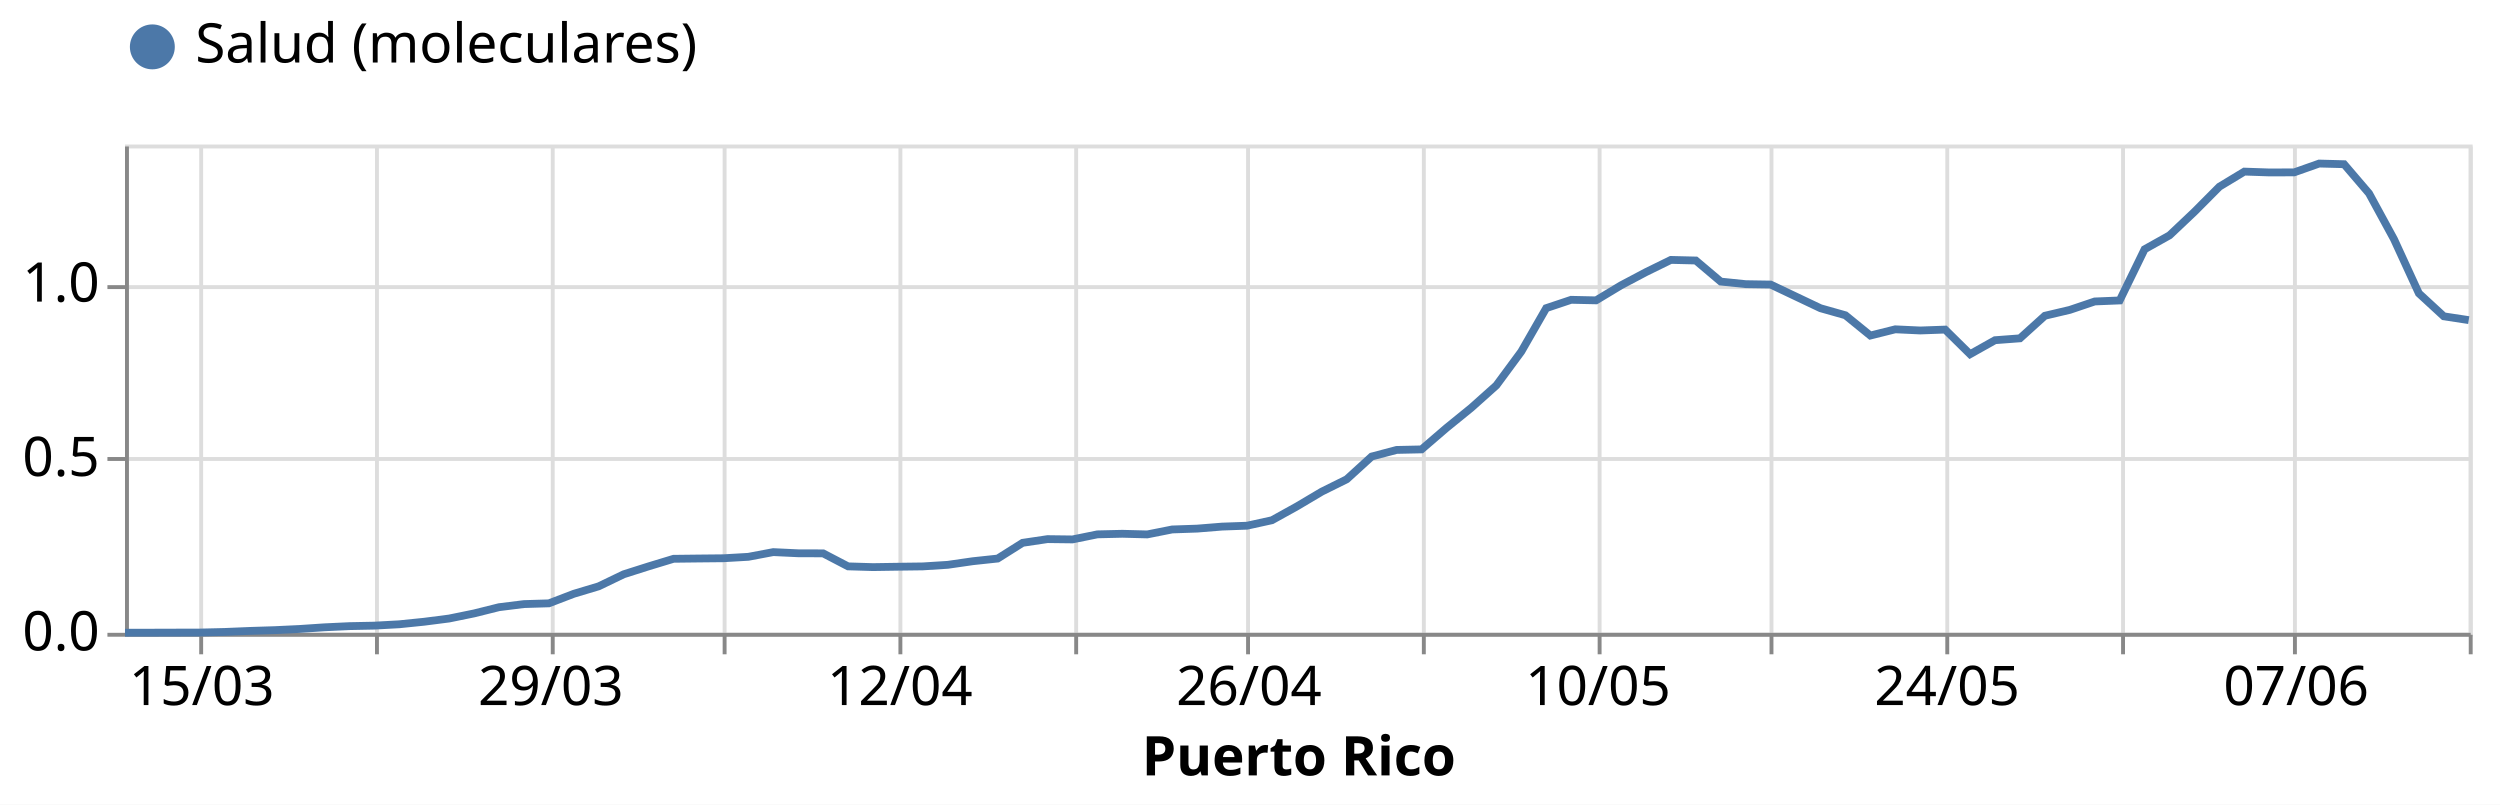
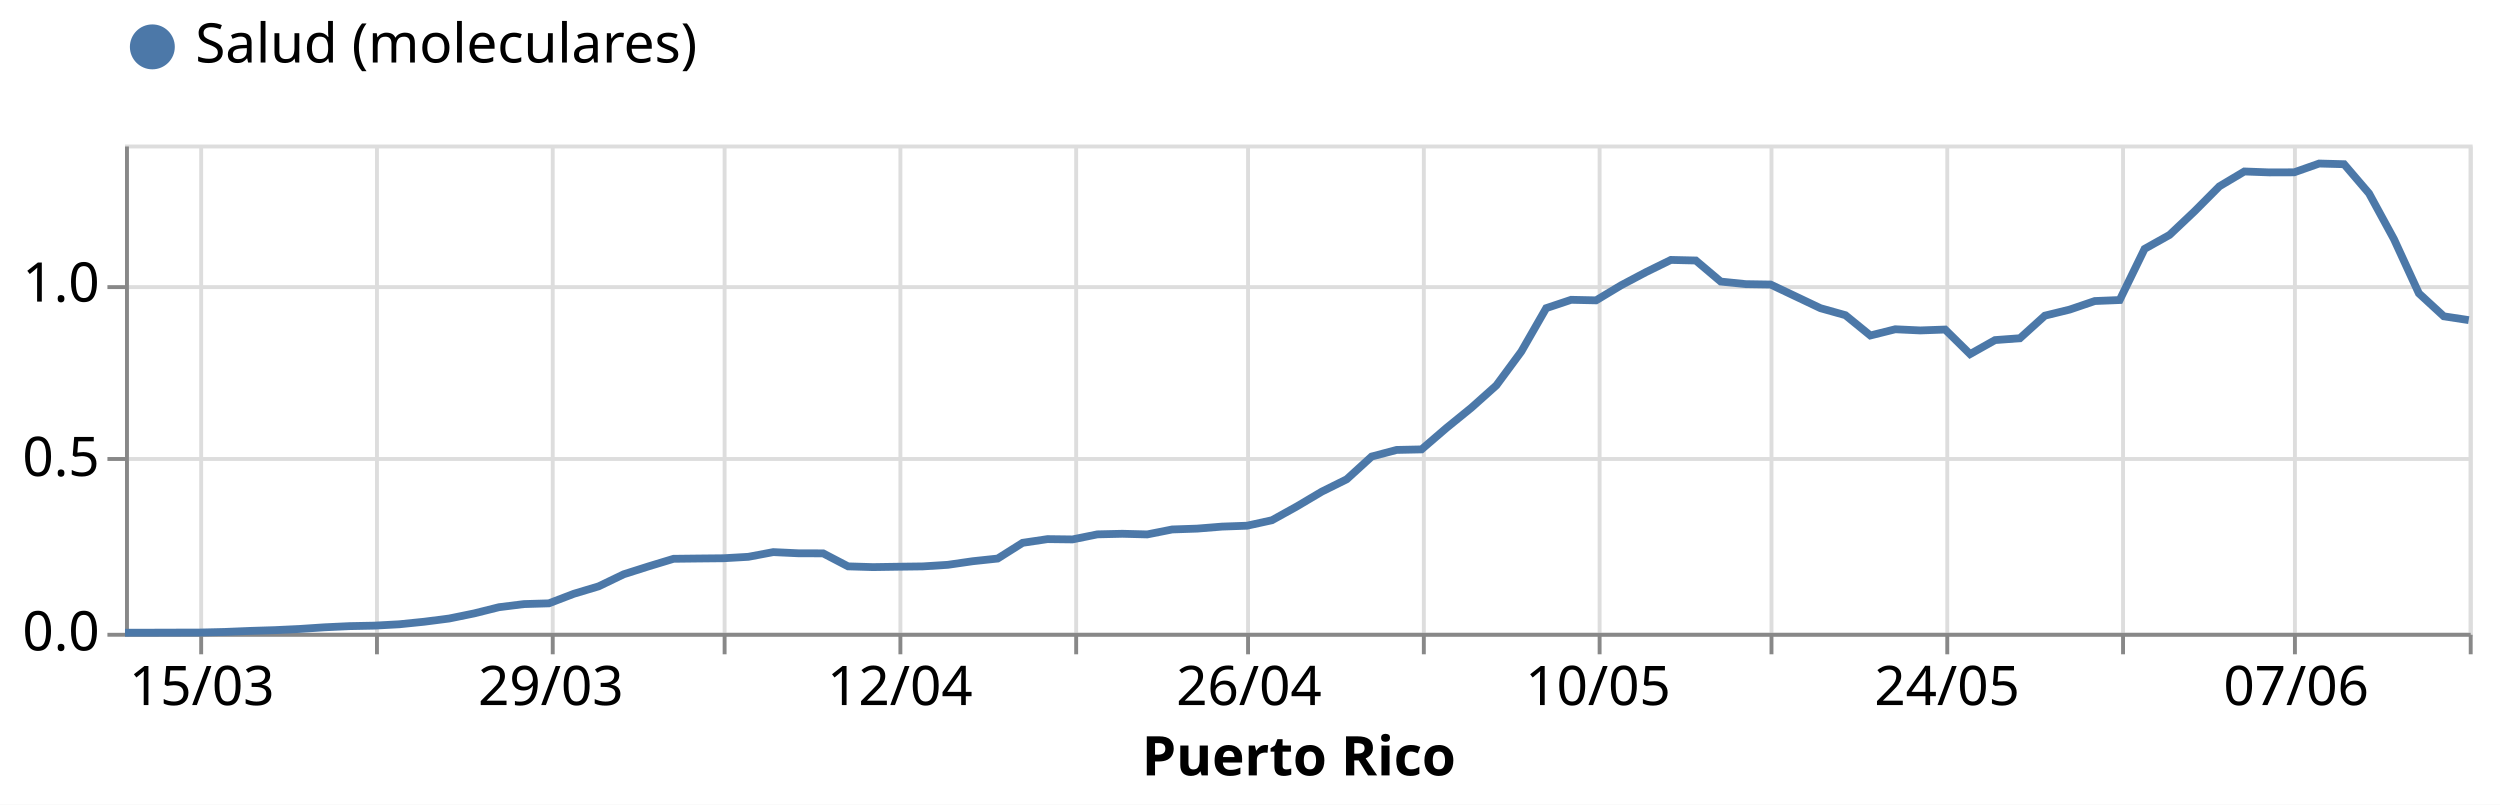
<svg xmlns="http://www.w3.org/2000/svg" class="marks" width="640" height="206" viewBox="0 0 640 206" version="1.1">
  <rect width="640" height="206" style="fill: white;" />
  <g transform="translate(32,37)">
    <g class="mark-group role-frame root">
      <g transform="translate(0,0)">
        <path class="background" d="M0.5,0.5h600v125h-600Z" style="fill: none; stroke: #ddd;" />
        <g>
          <g class="mark-group role-axis">
            <g transform="translate(0.5,125.5)">
              <path class="background" d="M0,0h0v0h0Z" style="pointer-events: none; fill: none;" />
              <g>
                <g class="mark-rule role-axis-grid" style="pointer-events: none;">
                  <line transform="translate(19,-125)" x2="0" y2="125" style="fill: none; stroke: #ddd; stroke-width: 1; opacity: 1;" />
                  <line transform="translate(64,-125)" x2="0" y2="125" style="fill: none; stroke: #ddd; stroke-width: 1; opacity: 1;" />
                  <line transform="translate(109,-125)" x2="0" y2="125" style="fill: none; stroke: #ddd; stroke-width: 1; opacity: 1;" />
                  <line transform="translate(153,-125)" x2="0" y2="125" style="fill: none; stroke: #ddd; stroke-width: 1; opacity: 1;" />
                  <line transform="translate(198,-125)" x2="0" y2="125" style="fill: none; stroke: #ddd; stroke-width: 1; opacity: 1;" />
                  <line transform="translate(243,-125)" x2="0" y2="125" style="fill: none; stroke: #ddd; stroke-width: 1; opacity: 1;" />
                  <line transform="translate(287,-125)" x2="0" y2="125" style="fill: none; stroke: #ddd; stroke-width: 1; opacity: 1;" />
                  <line transform="translate(332,-125)" x2="0" y2="125" style="fill: none; stroke: #ddd; stroke-width: 1; opacity: 1;" />
                  <line transform="translate(377,-125)" x2="0" y2="125" style="fill: none; stroke: #ddd; stroke-width: 1; opacity: 1;" />
                  <line transform="translate(421,-125)" x2="0" y2="125" style="fill: none; stroke: #ddd; stroke-width: 1; opacity: 1;" />
                  <line transform="translate(466,-125)" x2="0" y2="125" style="fill: none; stroke: #ddd; stroke-width: 1; opacity: 1;" />
                  <line transform="translate(511,-125)" x2="0" y2="125" style="fill: none; stroke: #ddd; stroke-width: 1; opacity: 1;" />
                  <line transform="translate(555,-125)" x2="0" y2="125" style="fill: none; stroke: #ddd; stroke-width: 1; opacity: 1;" />
                  <line transform="translate(600,-125)" x2="0" y2="125" style="fill: none; stroke: #ddd; stroke-width: 1; opacity: 1;" />
                </g>
              </g>
              <path class="foreground" d="" style="pointer-events: none; display: none; fill: none;" />
            </g>
          </g>
          <g class="mark-group role-axis">
            <g transform="translate(0.5,0.5)">
              <path class="background" d="M0,0h0v0h0Z" style="pointer-events: none; fill: none;" />
              <g>
                <g class="mark-rule role-axis-grid" style="pointer-events: none;">
                  <line transform="translate(0,125)" x2="600" y2="0" style="fill: none; stroke: #ddd; stroke-width: 1; opacity: 1;" />
                  <line transform="translate(0,80)" x2="600" y2="0" style="fill: none; stroke: #ddd; stroke-width: 1; opacity: 1;" />
                  <line transform="translate(0,36)" x2="600" y2="0" style="fill: none; stroke: #ddd; stroke-width: 1; opacity: 1;" />
                </g>
              </g>
              <path class="foreground" d="" style="pointer-events: none; display: none; fill: none;" />
            </g>
          </g>
          <g class="mark-group role-axis">
            <g transform="translate(0.5,125.5)">
              <path class="background" d="M0,0h0v0h0Z" style="pointer-events: none; fill: none;" />
              <g>
                <g class="mark-rule role-axis-tick" style="pointer-events: none;">
                  <line transform="translate(19,0)" x2="0" y2="5" style="fill: none; stroke: #888; stroke-width: 1; opacity: 1;" />
                  <line transform="translate(64,0)" x2="0" y2="5" style="fill: none; stroke: #888; stroke-width: 1; opacity: 1;" />
                  <line transform="translate(109,0)" x2="0" y2="5" style="fill: none; stroke: #888; stroke-width: 1; opacity: 1;" />
                  <line transform="translate(153,0)" x2="0" y2="5" style="fill: none; stroke: #888; stroke-width: 1; opacity: 1;" />
                  <line transform="translate(198,0)" x2="0" y2="5" style="fill: none; stroke: #888; stroke-width: 1; opacity: 1;" />
                  <line transform="translate(243,0)" x2="0" y2="5" style="fill: none; stroke: #888; stroke-width: 1; opacity: 1;" />
                  <line transform="translate(287,0)" x2="0" y2="5" style="fill: none; stroke: #888; stroke-width: 1; opacity: 1;" />
                  <line transform="translate(332,0)" x2="0" y2="5" style="fill: none; stroke: #888; stroke-width: 1; opacity: 1;" />
                  <line transform="translate(377,0)" x2="0" y2="5" style="fill: none; stroke: #888; stroke-width: 1; opacity: 1;" />
                  <line transform="translate(421,0)" x2="0" y2="5" style="fill: none; stroke: #888; stroke-width: 1; opacity: 1;" />
                  <line transform="translate(466,0)" x2="0" y2="5" style="fill: none; stroke: #888; stroke-width: 1; opacity: 1;" />
                  <line transform="translate(511,0)" x2="0" y2="5" style="fill: none; stroke: #888; stroke-width: 1; opacity: 1;" />
                  <line transform="translate(555,0)" x2="0" y2="5" style="fill: none; stroke: #888; stroke-width: 1; opacity: 1;" />
                  <line transform="translate(600,0)" x2="0" y2="5" style="fill: none; stroke: #888; stroke-width: 1; opacity: 1;" />
                </g>
                <g class="mark-text role-axis-label" style="pointer-events: none;">
                  <text text-anchor="middle" transform="translate(19.14894,18)" style="font-family: sans-serif; font-size: 14px; fill: #000; opacity: 1;">15/03</text>
                  <text text-anchor="middle" transform="translate(63.82979,18)" style="font-family: sans-serif; font-size: 14px; fill: #000; opacity: 0;">22/03</text>
                  <text text-anchor="middle" transform="translate(108.5106,18)" style="font-family: sans-serif; font-size: 14px; fill: #000; opacity: 1;">29/03</text>
                  <text text-anchor="middle" transform="translate(153.1915,18)" style="font-family: sans-serif; font-size: 14px; fill: #000; opacity: 0;">05/04</text>
                  <text text-anchor="middle" transform="translate(197.8723,18)" style="font-family: sans-serif; font-size: 14px; fill: #000; opacity: 1;">12/04</text>
                  <text text-anchor="middle" transform="translate(242.5532,18)" style="font-family: sans-serif; font-size: 14px; fill: #000; opacity: 0;">19/04</text>
                  <text text-anchor="middle" transform="translate(287.234,18)" style="font-family: sans-serif; font-size: 14px; fill: #000; opacity: 1;">26/04</text>
                  <text text-anchor="middle" transform="translate(331.9149,18)" style="font-family: sans-serif; font-size: 14px; fill: #000; opacity: 0;">03/05</text>
                  <text text-anchor="middle" transform="translate(376.5957,18)" style="font-family: sans-serif; font-size: 14px; fill: #000; opacity: 1;">10/05</text>
                  <text text-anchor="middle" transform="translate(421.2766,18)" style="font-family: sans-serif; font-size: 14px; fill: #000; opacity: 0;">17/05</text>
                  <text text-anchor="middle" transform="translate(465.9574,18)" style="font-family: sans-serif; font-size: 14px; fill: #000; opacity: 1;">24/05</text>
                  <text text-anchor="middle" transform="translate(510.6383,18)" style="font-family: sans-serif; font-size: 14px; fill: #000; opacity: 0;">31/05</text>
                  <text text-anchor="middle" transform="translate(555.3191,18)" style="font-family: sans-serif; font-size: 14px; fill: #000; opacity: 1;">07/06</text>
                  <text text-anchor="end" transform="translate(600,18)" style="font-family: sans-serif; font-size: 14px; fill: #000; opacity: 0;">14/06</text>
                </g>
                <g class="mark-rule role-axis-domain" style="pointer-events: none;">
                  <line transform="translate(0,0)" x2="600" y2="0" style="fill: none; stroke: #888; stroke-width: 1; opacity: 1;" />
                </g>
                <g class="mark-text role-axis-title" style="pointer-events: none;">
                  <text text-anchor="middle" transform="translate(300,36)" style="font-family: sans-serif; font-size: 14px; font-weight: bold; fill: #000; opacity: 1;">Puerto Rico</text>
                </g>
              </g>
              <path class="foreground" d="" style="pointer-events: none; display: none; fill: none;" />
            </g>
          </g>
          <g class="mark-group role-axis">
            <g transform="translate(0.5,0.5)">
              <path class="background" d="M0,0h0v0h0Z" style="pointer-events: none; fill: none;" />
              <g>
                <g class="mark-rule role-axis-tick" style="pointer-events: none;">
                  <line transform="translate(0,125)" x2="-5" y2="0" style="fill: none; stroke: #888; stroke-width: 1; opacity: 1;" />
                  <line transform="translate(0,80)" x2="-5" y2="0" style="fill: none; stroke: #888; stroke-width: 1; opacity: 1;" />
                  <line transform="translate(0,36)" x2="-5" y2="0" style="fill: none; stroke: #888; stroke-width: 1; opacity: 1;" />
                </g>
                <g class="mark-text role-axis-label" style="pointer-events: none;">
                  <text text-anchor="end" transform="translate(-7,129)" style="font-family: sans-serif; font-size: 14px; fill: #000; opacity: 1;">0.0</text>
                  <text text-anchor="end" transform="translate(-7,84.35714)" style="font-family: sans-serif; font-size: 14px; fill: #000; opacity: 1;">0.5</text>
                  <text text-anchor="end" transform="translate(-7,39.71429)" style="font-family: sans-serif; font-size: 14px; fill: #000; opacity: 1;">1.0</text>
                </g>
                <g class="mark-rule role-axis-domain" style="pointer-events: none;">
                  <line transform="translate(0,125)" x2="0" y2="-125" style="fill: none; stroke: #888; stroke-width: 1; opacity: 1;" />
                </g>
              </g>
              <path class="foreground" d="" style="pointer-events: none; display: none; fill: none;" />
            </g>
          </g>
          <g class="mark-group role-scope layer_0_pathgroup">
            <g transform="translate(0,0)">
              <path class="background" d="M0,0h600v125h-600Z" style="fill: none;" />
              <g>
                <g class="mark-line role-mark layer_0_marks">
-                   <path d="M0,124.98L6.383,124.968L12.766,124.948L19.149,124.932L25.532,124.78L31.915,124.517L38.298,124.317L44.681,124.018L51.064,123.59L57.447,123.291L63.83,123.163L70.213,122.815L76.596,122.164L82.979,121.342L89.362,120.036L95.745,118.442L102.128,117.647L108.511,117.456L114.894,115.011L121.277,113.094L127.66,110.019L134.043,107.99L140.426,106.053L146.809,105.977L153.191,105.913L159.574,105.546L165.957,104.34L172.34,104.639L178.723,104.659L185.106,107.99L191.489,108.182L197.872,108.082L204.255,107.998L210.638,107.595L217.021,106.672L223.404,105.989L229.787,101.964L236.17,101.013L242.553,101.093L248.936,99.795L255.319,99.647L261.702,99.811L268.085,98.541L274.468,98.325L280.851,97.81L287.234,97.582L293.617,96.18L300,92.642L306.383,88.856L312.766,85.689L319.149,79.87L325.532,78.184L331.915,78.044L338.298,72.557L344.681,67.369L351.064,61.662L357.447,53.011L363.83,41.888L370.213,39.751L376.596,39.891L382.979,36.045L389.362,32.666L395.745,29.535L402.128,29.691L408.511,35.087L414.894,35.742L421.277,35.846L427.66,38.873L434.043,41.904L440.426,43.709L446.809,48.901L453.191,47.304L459.574,47.603L465.957,47.376L472.34,53.674L478.723,50.092L485.106,49.612L491.489,43.837L497.872,42.332L504.255,40.175L510.638,39.915L517.021,26.811L523.404,23.245L529.787,17.206L536.17,10.788L542.553,6.93L548.936,7.146L555.319,7.126L561.702,4.869L568.085,5.037L574.468,12.498L580.851,24.215L587.234,38.098L593.617,43.977L600,44.951" style="fill: none; stroke: #4c78a8; stroke-width: 2;" />
+                   <path d="M0,124.98L6.383,124.968L12.766,124.948L19.149,124.932L25.532,124.78L31.915,124.517L38.298,124.317L44.681,124.018L51.064,123.59L57.447,123.291L63.83,123.163L70.213,122.815L76.596,122.164L82.979,121.342L89.362,120.036L95.745,118.442L102.128,117.647L108.511,117.456L114.894,115.011L121.277,113.094L127.66,110.019L134.043,107.99L140.426,106.053L146.809,105.977L153.191,105.913L159.574,105.546L165.957,104.34L172.34,104.639L178.723,104.659L185.106,107.99L191.489,108.182L197.872,108.082L204.255,107.998L210.638,107.595L217.021,106.672L223.404,105.989L229.787,101.964L236.17,101.013L242.553,101.093L248.936,99.795L255.319,99.647L261.702,99.811L268.085,98.541L274.468,98.325L280.851,97.81L287.234,97.582L293.617,96.18L300,92.642L306.383,88.856L312.766,85.689L319.149,79.87L325.532,78.184L331.915,78.044L338.298,72.557L344.681,67.369L351.064,61.662L357.447,53.011L363.83,41.888L370.213,39.751L376.596,39.891L382.979,36.049L389.362,32.67L395.745,29.539L402.128,29.691L408.511,35.083L414.894,35.738L421.277,35.842L427.66,38.865L434.043,41.896L440.426,43.689L446.809,48.885L453.191,47.292L459.574,47.591L465.957,47.364L472.34,53.65L478.723,50.064L485.106,49.588L491.489,43.809L497.872,42.244L504.255,40.067L510.638,39.807L517.021,26.708L523.404,23.141L529.787,17.11L536.17,10.696L542.553,6.898L548.936,7.134L555.319,7.114L561.702,4.865L568.085,5.037L574.468,12.498L580.851,24.215L587.234,38.098L593.617,43.977L600,44.951" style="fill: none; stroke: #4c78a8; stroke-width: 2;" />
                </g>
              </g>
              <path class="foreground" d="" style="display: none; fill: none;" />
            </g>
          </g>
          <g class="mark-symbol role-mark layer_1_marks">
            <path transform="translate(0,124.98)" d="M2.739,0A2.739,2.739,0,1,1,-2.739,0A2.739,2.739,0,1,1,2.739,0" style="fill: #4c78a8; stroke-width: 2; opacity: 0;" />
            <path transform="translate(6.382979,124.968)" d="M2.739,0A2.739,2.739,0,1,1,-2.739,0A2.739,2.739,0,1,1,2.739,0" style="fill: #4c78a8; stroke-width: 2; opacity: 0;" />
            <path transform="translate(12.76596,124.9481)" d="M2.739,0A2.739,2.739,0,1,1,-2.739,0A2.739,2.739,0,1,1,2.739,0" style="fill: #4c78a8; stroke-width: 2; opacity: 0;" />
            <path transform="translate(19.14894,124.9321)" d="M2.739,0A2.739,2.739,0,1,1,-2.739,0A2.739,2.739,0,1,1,2.739,0" style="fill: #4c78a8; stroke-width: 2; opacity: 0;" />
            <path transform="translate(25.53191,124.7803)" d="M2.739,0A2.739,2.739,0,1,1,-2.739,0A2.739,2.739,0,1,1,2.739,0" style="fill: #4c78a8; stroke-width: 2; opacity: 0;" />
            <path transform="translate(31.91489,124.5167)" d="M2.739,0A2.739,2.739,0,1,1,-2.739,0A2.739,2.739,0,1,1,2.739,0" style="fill: #4c78a8; stroke-width: 2; opacity: 0;" />
            <path transform="translate(38.29787,124.3171)" d="M2.739,0A2.739,2.739,0,1,1,-2.739,0A2.739,2.739,0,1,1,2.739,0" style="fill: #4c78a8; stroke-width: 2; opacity: 0;" />
            <path transform="translate(44.68085,124.0175)" d="M2.739,0A2.739,2.739,0,1,1,-2.739,0A2.739,2.739,0,1,1,2.739,0" style="fill: #4c78a8; stroke-width: 2; opacity: 0;" />
            <path transform="translate(51.06383,123.5902)" d="M2.739,0A2.739,2.739,0,1,1,-2.739,0A2.739,2.739,0,1,1,2.739,0" style="fill: #4c78a8; stroke-width: 2; opacity: 0;" />
            <path transform="translate(57.44681,123.2906)" d="M2.739,0A2.739,2.739,0,1,1,-2.739,0A2.739,2.739,0,1,1,2.739,0" style="fill: #4c78a8; stroke-width: 2; opacity: 0;" />
            <path transform="translate(63.82979,123.1628)" d="M2.739,0A2.739,2.739,0,1,1,-2.739,0A2.739,2.739,0,1,1,2.739,0" style="fill: #4c78a8; stroke-width: 2; opacity: 0;" />
            <path transform="translate(70.21277,122.8154)" d="M2.739,0A2.739,2.739,0,1,1,-2.739,0A2.739,2.739,0,1,1,2.739,0" style="fill: #4c78a8; stroke-width: 2; opacity: 0;" />
            <path transform="translate(76.59574,122.1644)" d="M2.739,0A2.739,2.739,0,1,1,-2.739,0A2.739,2.739,0,1,1,2.739,0" style="fill: #4c78a8; stroke-width: 2; opacity: 0;" />
            <path transform="translate(82.97872,121.3416)" d="M2.739,0A2.739,2.739,0,1,1,-2.739,0A2.739,2.739,0,1,1,2.739,0" style="fill: #4c78a8; stroke-width: 2; opacity: 0;" />
            <path transform="translate(89.3617,120.0357)" d="M2.739,0A2.739,2.739,0,1,1,-2.739,0A2.739,2.739,0,1,1,2.739,0" style="fill: #4c78a8; stroke-width: 2; opacity: 0;" />
            <path transform="translate(95.74468,118.4421)" d="M2.739,0A2.739,2.739,0,1,1,-2.739,0A2.739,2.739,0,1,1,2.739,0" style="fill: #4c78a8; stroke-width: 2; opacity: 0;" />
            <path transform="translate(102.1277,117.6473)" d="M2.739,0A2.739,2.739,0,1,1,-2.739,0A2.739,2.739,0,1,1,2.739,0" style="fill: #4c78a8; stroke-width: 2; opacity: 0;" />
            <path transform="translate(108.5106,117.4556)" d="M2.739,0A2.739,2.739,0,1,1,-2.739,0A2.739,2.739,0,1,1,2.739,0" style="fill: #4c78a8; stroke-width: 2; opacity: 0;" />
            <path transform="translate(114.8936,115.0114)" d="M2.739,0A2.739,2.739,0,1,1,-2.739,0A2.739,2.739,0,1,1,2.739,0" style="fill: #4c78a8; stroke-width: 2; opacity: 0;" />
            <path transform="translate(121.2766,113.0944)" d="M2.739,0A2.739,2.739,0,1,1,-2.739,0A2.739,2.739,0,1,1,2.739,0" style="fill: #4c78a8; stroke-width: 2; opacity: 0;" />
            <path transform="translate(127.6596,110.0191)" d="M2.739,0A2.739,2.739,0,1,1,-2.739,0A2.739,2.739,0,1,1,2.739,0" style="fill: #4c78a8; stroke-width: 2; opacity: 0;" />
            <path transform="translate(134.0426,107.9902)" d="M2.739,0A2.739,2.739,0,1,1,-2.739,0A2.739,2.739,0,1,1,2.739,0" style="fill: #4c78a8; stroke-width: 2; opacity: 0;" />
            <path transform="translate(140.4255,106.0532)" d="M2.739,0A2.739,2.739,0,1,1,-2.739,0A2.739,2.739,0,1,1,2.739,0" style="fill: #4c78a8; stroke-width: 2; opacity: 0;" />
            <path transform="translate(146.8085,105.9773)" d="M2.739,0A2.739,2.739,0,1,1,-2.739,0A2.739,2.739,0,1,1,2.739,0" style="fill: #4c78a8; stroke-width: 2; opacity: 0;" />
            <path transform="translate(153.1915,105.9134)" d="M2.739,0A2.739,2.739,0,1,1,-2.739,0A2.739,2.739,0,1,1,2.739,0" style="fill: #4c78a8; stroke-width: 2; opacity: 0;" />
            <path transform="translate(159.5745,105.546)" d="M2.739,0A2.739,2.739,0,1,1,-2.739,0A2.739,2.739,0,1,1,2.739,0" style="fill: #4c78a8; stroke-width: 2; opacity: 0;" />
            <path transform="translate(165.9574,104.3399)" d="M2.739,0A2.739,2.739,0,1,1,-2.739,0A2.739,2.739,0,1,1,2.739,0" style="fill: #4c78a8; stroke-width: 2; opacity: 0;" />
            <path transform="translate(172.3404,104.6394)" d="M2.739,0A2.739,2.739,0,1,1,-2.739,0A2.739,2.739,0,1,1,2.739,0" style="fill: #4c78a8; stroke-width: 2; opacity: 0;" />
            <path transform="translate(178.7234,104.6594)" d="M2.739,0A2.739,2.739,0,1,1,-2.739,0A2.739,2.739,0,1,1,2.739,0" style="fill: #4c78a8; stroke-width: 2; opacity: 0;" />
            <path transform="translate(185.1064,107.9902)" d="M2.739,0A2.739,2.739,0,1,1,-2.739,0A2.739,2.739,0,1,1,2.739,0" style="fill: #4c78a8; stroke-width: 2; opacity: 0;" />
            <path transform="translate(191.4894,108.1819)" d="M2.739,0A2.739,2.739,0,1,1,-2.739,0A2.739,2.739,0,1,1,2.739,0" style="fill: #4c78a8; stroke-width: 2; opacity: 0;" />
            <path transform="translate(197.8723,108.0821)" d="M2.739,0A2.739,2.739,0,1,1,-2.739,0A2.739,2.739,0,1,1,2.739,0" style="fill: #4c78a8; stroke-width: 2; opacity: 0;" />
            <path transform="translate(204.2553,107.9982)" d="M2.739,0A2.739,2.739,0,1,1,-2.739,0A2.739,2.739,0,1,1,2.739,0" style="fill: #4c78a8; stroke-width: 2; opacity: 0;" />
            <path transform="translate(210.6383,107.5948)" d="M2.739,0A2.739,2.739,0,1,1,-2.739,0A2.739,2.739,0,1,1,2.739,0" style="fill: #4c78a8; stroke-width: 2; opacity: 0;" />
            <path transform="translate(217.0213,106.6723)" d="M2.739,0A2.739,2.739,0,1,1,-2.739,0A2.739,2.739,0,1,1,2.739,0" style="fill: #4c78a8; stroke-width: 2; opacity: 0;" />
            <path transform="translate(223.4043,105.9893)" d="M2.739,0A2.739,2.739,0,1,1,-2.739,0A2.739,2.739,0,1,1,2.739,0" style="fill: #4c78a8; stroke-width: 2; opacity: 0;" />
            <path transform="translate(229.7872,101.9635)" d="M2.739,0A2.739,2.739,0,1,1,-2.739,0A2.739,2.739,0,1,1,2.739,0" style="fill: #4c78a8; stroke-width: 2; opacity: 0;" />
            <path transform="translate(236.1702,101.013)" d="M2.739,0A2.739,2.739,0,1,1,-2.739,0A2.739,2.739,0,1,1,2.739,0" style="fill: #4c78a8; stroke-width: 2; opacity: 0;" />
            <path transform="translate(242.5532,101.0929)" d="M2.739,0A2.739,2.739,0,1,1,-2.739,0A2.739,2.739,0,1,1,2.739,0" style="fill: #4c78a8; stroke-width: 2; opacity: 0;" />
            <path transform="translate(248.9362,99.79488)" d="M2.739,0A2.739,2.739,0,1,1,-2.739,0A2.739,2.739,0,1,1,2.739,0" style="fill: #4c78a8; stroke-width: 2; opacity: 0;" />
            <path transform="translate(255.3191,99.64711)" d="M2.739,0A2.739,2.739,0,1,1,-2.739,0A2.739,2.739,0,1,1,2.739,0" style="fill: #4c78a8; stroke-width: 2; opacity: 0;" />
            <path transform="translate(261.7021,99.81085)" d="M2.739,0A2.739,2.739,0,1,1,-2.739,0A2.739,2.739,0,1,1,2.739,0" style="fill: #4c78a8; stroke-width: 2; opacity: 0;" />
            <path transform="translate(268.0851,98.54081)" d="M2.739,0A2.739,2.739,0,1,1,-2.739,0A2.739,2.739,0,1,1,2.739,0" style="fill: #4c78a8; stroke-width: 2; opacity: 0;" />
            <path transform="translate(274.4681,98.32514)" d="M2.739,0A2.739,2.739,0,1,1,-2.739,0A2.739,2.739,0,1,1,2.739,0" style="fill: #4c78a8; stroke-width: 2; opacity: 0;" />
            <path transform="translate(280.8511,97.80994)" d="M2.739,0A2.739,2.739,0,1,1,-2.739,0A2.739,2.739,0,1,1,2.739,0" style="fill: #4c78a8; stroke-width: 2; opacity: 0;" />
            <path transform="translate(287.234,97.58229)" d="M2.739,0A2.739,2.739,0,1,1,-2.739,0A2.739,2.739,0,1,1,2.739,0" style="fill: #4c78a8; stroke-width: 2; opacity: 0;" />
            <path transform="translate(293.617,96.18045)" d="M2.739,0A2.739,2.739,0,1,1,-2.739,0A2.739,2.739,0,1,1,2.739,0" style="fill: #4c78a8; stroke-width: 2; opacity: 0;" />
            <path transform="translate(300,92.64191)" d="M2.739,0A2.739,2.739,0,1,1,-2.739,0A2.739,2.739,0,1,1,2.739,0" style="fill: #4c78a8; stroke-width: 2; opacity: 0;" />
            <path transform="translate(306.383,88.85575)" d="M2.739,0A2.739,2.739,0,1,1,-2.739,0A2.739,2.739,0,1,1,2.739,0" style="fill: #4c78a8; stroke-width: 2; opacity: 0;" />
            <path transform="translate(312.766,85.68864)" d="M2.739,0A2.739,2.739,0,1,1,-2.739,0A2.739,2.739,0,1,1,2.739,0" style="fill: #4c78a8; stroke-width: 2; opacity: 0;" />
            <path transform="translate(319.1489,79.86961)" d="M2.739,0A2.739,2.739,0,1,1,-2.739,0A2.739,2.739,0,1,1,2.739,0" style="fill: #4c78a8; stroke-width: 2; opacity: 0;" />
            <path transform="translate(325.5319,78.18421)" d="M2.739,0A2.739,2.739,0,1,1,-2.739,0A2.739,2.739,0,1,1,2.739,0" style="fill: #4c78a8; stroke-width: 2; opacity: 0;" />
            <path transform="translate(331.9149,78.04443)" d="M2.739,0A2.739,2.739,0,1,1,-2.739,0A2.739,2.739,0,1,1,2.739,0" style="fill: #4c78a8; stroke-width: 2; opacity: 0;" />
            <path transform="translate(338.2979,72.55689)" d="M2.739,0A2.739,2.739,0,1,1,-2.739,0A2.739,2.739,0,1,1,2.739,0" style="fill: #4c78a8; stroke-width: 2; opacity: 0;" />
            <path transform="translate(344.6809,67.36889)" d="M2.739,0A2.739,2.739,0,1,1,-2.739,0A2.739,2.739,0,1,1,2.739,0" style="fill: #4c78a8; stroke-width: 2; opacity: 0;" />
            <path transform="translate(351.0638,61.6617)" d="M2.739,0A2.739,2.739,0,1,1,-2.739,0A2.739,2.739,0,1,1,2.739,0" style="fill: #4c78a8; stroke-width: 2; opacity: 0;" />
            <path transform="translate(357.4468,53.01104)" d="M2.739,0A2.739,2.739,0,1,1,-2.739,0A2.739,2.739,0,1,1,2.739,0" style="fill: #4c78a8; stroke-width: 2; opacity: 0;" />
            <path transform="translate(363.8298,41.88819)" d="M2.739,0A2.739,2.739,0,1,1,-2.739,0A2.739,2.739,0,1,1,2.739,0" style="fill: #4c78a8; stroke-width: 2; opacity: 0;" />
            <path transform="translate(370.2128,39.75149)" d="M2.739,0A2.739,2.739,0,1,1,-2.739,0A2.739,2.739,0,1,1,2.739,0" style="fill: #4c78a8; stroke-width: 2; opacity: 0;" />
            <path transform="translate(376.5957,39.89127)" d="M2.739,0A2.739,2.739,0,1,1,-2.739,0A2.739,2.739,0,1,1,2.739,0" style="fill: #4c78a8; stroke-width: 2; opacity: 0;" />
-             <path transform="translate(382.9787,36.04521)" d="M2.739,0A2.739,2.739,0,1,1,-2.739,0A2.739,2.739,0,1,1,2.739,0" style="fill: #4c78a8; stroke-width: 2; opacity: 0;" />
-             <path transform="translate(389.3617,32.66642)" d="M2.739,0A2.739,2.739,0,1,1,-2.739,0A2.739,2.739,0,1,1,2.739,0" style="fill: #4c78a8; stroke-width: 2; opacity: 0;" />
-             <path transform="translate(395.7447,29.53525)" d="M2.739,0A2.739,2.739,0,1,1,-2.739,0A2.739,2.739,0,1,1,2.739,0" style="fill: #4c78a8; stroke-width: 2; opacity: 0;" />
+             <path transform="translate(382.9787,36.0492)" d="M2.739,0A2.739,2.739,0,1,1,-2.739,0A2.739,2.739,0,1,1,2.739,0" style="fill: #4c78a8; stroke-width: 2; opacity: 0;" />
+             <path transform="translate(389.3617,32.67041)" d="M2.739,0A2.739,2.739,0,1,1,-2.739,0A2.739,2.739,0,1,1,2.739,0" style="fill: #4c78a8; stroke-width: 2; opacity: 0;" />
+             <path transform="translate(395.7447,29.53924)" d="M2.739,0A2.739,2.739,0,1,1,-2.739,0A2.739,2.739,0,1,1,2.739,0" style="fill: #4c78a8; stroke-width: 2; opacity: 0;" />
            <path transform="translate(402.1277,29.69101)" d="M2.739,0A2.739,2.739,0,1,1,-2.739,0A2.739,2.739,0,1,1,2.739,0" style="fill: #4c78a8; stroke-width: 2; opacity: 0;" />
-             <path transform="translate(408.5106,35.08669)" d="M2.739,0A2.739,2.739,0,1,1,-2.739,0A2.739,2.739,0,1,1,2.739,0" style="fill: #4c78a8; stroke-width: 2; opacity: 0;" />
-             <path transform="translate(414.8936,35.74168)" d="M2.739,0A2.739,2.739,0,1,1,-2.739,0A2.739,2.739,0,1,1,2.739,0" style="fill: #4c78a8; stroke-width: 2; opacity: 0;" />
-             <path transform="translate(421.2766,35.84552)" d="M2.739,0A2.739,2.739,0,1,1,-2.739,0A2.739,2.739,0,1,1,2.739,0" style="fill: #4c78a8; stroke-width: 2; opacity: 0;" />
-             <path transform="translate(427.6596,38.87285)" d="M2.739,0A2.739,2.739,0,1,1,-2.739,0A2.739,2.739,0,1,1,2.739,0" style="fill: #4c78a8; stroke-width: 2; opacity: 0;" />
-             <path transform="translate(434.0426,41.90417)" d="M2.739,0A2.739,2.739,0,1,1,-2.739,0A2.739,2.739,0,1,1,2.739,0" style="fill: #4c78a8; stroke-width: 2; opacity: 0;" />
-             <path transform="translate(440.4255,43.70939)" d="M2.739,0A2.739,2.739,0,1,1,-2.739,0A2.739,2.739,0,1,1,2.739,0" style="fill: #4c78a8; stroke-width: 2; opacity: 0;" />
-             <path transform="translate(446.8085,48.90138)" d="M2.739,0A2.739,2.739,0,1,1,-2.739,0A2.739,2.739,0,1,1,2.739,0" style="fill: #4c78a8; stroke-width: 2; opacity: 0;" />
-             <path transform="translate(453.1915,47.30384)" d="M2.739,0A2.739,2.739,0,1,1,-2.739,0A2.739,2.739,0,1,1,2.739,0" style="fill: #4c78a8; stroke-width: 2; opacity: 0;" />
-             <path transform="translate(459.5745,47.60338)" d="M2.739,0A2.739,2.739,0,1,1,-2.739,0A2.739,2.739,0,1,1,2.739,0" style="fill: #4c78a8; stroke-width: 2; opacity: 0;" />
-             <path transform="translate(465.9574,47.37573)" d="M2.739,0A2.739,2.739,0,1,1,-2.739,0A2.739,2.739,0,1,1,2.739,0" style="fill: #4c78a8; stroke-width: 2; opacity: 0;" />
-             <path transform="translate(472.3404,53.67402)" d="M2.739,0A2.739,2.739,0,1,1,-2.739,0A2.739,2.739,0,1,1,2.739,0" style="fill: #4c78a8; stroke-width: 2; opacity: 0;" />
-             <path transform="translate(478.7234,50.09154)" d="M2.739,0A2.739,2.739,0,1,1,-2.739,0A2.739,2.739,0,1,1,2.739,0" style="fill: #4c78a8; stroke-width: 2; opacity: 0;" />
-             <path transform="translate(485.1064,49.61228)" d="M2.739,0A2.739,2.739,0,1,1,-2.739,0A2.739,2.739,0,1,1,2.739,0" style="fill: #4c78a8; stroke-width: 2; opacity: 0;" />
-             <path transform="translate(491.4894,43.83719)" d="M2.739,0A2.739,2.739,0,1,1,-2.739,0A2.739,2.739,0,1,1,2.739,0" style="fill: #4c78a8; stroke-width: 2; opacity: 0;" />
-             <path transform="translate(497.8723,42.33151)" d="M2.739,0A2.739,2.739,0,1,1,-2.739,0A2.739,2.739,0,1,1,2.739,0" style="fill: #4c78a8; stroke-width: 2; opacity: 0;" />
-             <path transform="translate(504.2553,40.17484)" d="M2.739,0A2.739,2.739,0,1,1,-2.739,0A2.739,2.739,0,1,1,2.739,0" style="fill: #4c78a8; stroke-width: 2; opacity: 0;" />
-             <path transform="translate(510.6383,39.91524)" d="M2.739,0A2.739,2.739,0,1,1,-2.739,0A2.739,2.739,0,1,1,2.739,0" style="fill: #4c78a8; stroke-width: 2; opacity: 0;" />
-             <path transform="translate(517.0213,26.81145)" d="M2.739,0A2.739,2.739,0,1,1,-2.739,0A2.739,2.739,0,1,1,2.739,0" style="fill: #4c78a8; stroke-width: 2; opacity: 0;" />
-             <path transform="translate(523.4043,23.24495)" d="M2.739,0A2.739,2.739,0,1,1,-2.739,0A2.739,2.739,0,1,1,2.739,0" style="fill: #4c78a8; stroke-width: 2; opacity: 0;" />
-             <path transform="translate(529.7872,17.20627)" d="M2.739,0A2.739,2.739,0,1,1,-2.739,0A2.739,2.739,0,1,1,2.739,0" style="fill: #4c78a8; stroke-width: 2; opacity: 0;" />
-             <path transform="translate(536.1702,10.78816)" d="M2.739,0A2.739,2.739,0,1,1,-2.739,0A2.739,2.739,0,1,1,2.739,0" style="fill: #4c78a8; stroke-width: 2; opacity: 0;" />
-             <path transform="translate(542.5532,6.930116)" d="M2.739,0A2.739,2.739,0,1,1,-2.739,0A2.739,2.739,0,1,1,2.739,0" style="fill: #4c78a8; stroke-width: 2; opacity: 0;" />
-             <path transform="translate(548.9362,7.145783)" d="M2.739,0A2.739,2.739,0,1,1,-2.739,0A2.739,2.739,0,1,1,2.739,0" style="fill: #4c78a8; stroke-width: 2; opacity: 0;" />
-             <path transform="translate(555.3191,7.125814)" d="M2.739,0A2.739,2.739,0,1,1,-2.739,0A2.739,2.739,0,1,1,2.739,0" style="fill: #4c78a8; stroke-width: 2; opacity: 0;" />
-             <path transform="translate(561.7021,4.869294)" d="M2.739,0A2.739,2.739,0,1,1,-2.739,0A2.739,2.739,0,1,1,2.739,0" style="fill: #4c78a8; stroke-width: 2; opacity: 0;" />
+             <path transform="translate(408.5106,35.08269)" d="M2.739,0A2.739,2.739,0,1,1,-2.739,0A2.739,2.739,0,1,1,2.739,0" style="fill: #4c78a8; stroke-width: 2; opacity: 0;" />
+             <path transform="translate(414.8936,35.73768)" d="M2.739,0A2.739,2.739,0,1,1,-2.739,0A2.739,2.739,0,1,1,2.739,0" style="fill: #4c78a8; stroke-width: 2; opacity: 0;" />
+             <path transform="translate(421.2766,35.84152)" d="M2.739,0A2.739,2.739,0,1,1,-2.739,0A2.739,2.739,0,1,1,2.739,0" style="fill: #4c78a8; stroke-width: 2; opacity: 0;" />
+             <path transform="translate(427.6596,38.86486)" d="M2.739,0A2.739,2.739,0,1,1,-2.739,0A2.739,2.739,0,1,1,2.739,0" style="fill: #4c78a8; stroke-width: 2; opacity: 0;" />
+             <path transform="translate(434.0426,41.89618)" d="M2.739,0A2.739,2.739,0,1,1,-2.739,0A2.739,2.739,0,1,1,2.739,0" style="fill: #4c78a8; stroke-width: 2; opacity: 0;" />
+             <path transform="translate(440.4255,43.68942)" d="M2.739,0A2.739,2.739,0,1,1,-2.739,0A2.739,2.739,0,1,1,2.739,0" style="fill: #4c78a8; stroke-width: 2; opacity: 0;" />
+             <path transform="translate(446.8085,48.8854)" d="M2.739,0A2.739,2.739,0,1,1,-2.739,0A2.739,2.739,0,1,1,2.739,0" style="fill: #4c78a8; stroke-width: 2; opacity: 0;" />
+             <path transform="translate(453.1915,47.29186)" d="M2.739,0A2.739,2.739,0,1,1,-2.739,0A2.739,2.739,0,1,1,2.739,0" style="fill: #4c78a8; stroke-width: 2; opacity: 0;" />
+             <path transform="translate(459.5745,47.5914)" d="M2.739,0A2.739,2.739,0,1,1,-2.739,0A2.739,2.739,0,1,1,2.739,0" style="fill: #4c78a8; stroke-width: 2; opacity: 0;" />
+             <path transform="translate(465.9574,47.36375)" d="M2.739,0A2.739,2.739,0,1,1,-2.739,0A2.739,2.739,0,1,1,2.739,0" style="fill: #4c78a8; stroke-width: 2; opacity: 0;" />
+             <path transform="translate(472.3404,53.65005)" d="M2.739,0A2.739,2.739,0,1,1,-2.739,0A2.739,2.739,0,1,1,2.739,0" style="fill: #4c78a8; stroke-width: 2; opacity: 0;" />
+             <path transform="translate(478.7234,50.06358)" d="M2.739,0A2.739,2.739,0,1,1,-2.739,0A2.739,2.739,0,1,1,2.739,0" style="fill: #4c78a8; stroke-width: 2; opacity: 0;" />
+             <path transform="translate(485.1064,49.58832)" d="M2.739,0A2.739,2.739,0,1,1,-2.739,0A2.739,2.739,0,1,1,2.739,0" style="fill: #4c78a8; stroke-width: 2; opacity: 0;" />
+             <path transform="translate(491.4894,43.80923)" d="M2.739,0A2.739,2.739,0,1,1,-2.739,0A2.739,2.739,0,1,1,2.739,0" style="fill: #4c78a8; stroke-width: 2; opacity: 0;" />
+             <path transform="translate(497.8723,42.24365)" d="M2.739,0A2.739,2.739,0,1,1,-2.739,0A2.739,2.739,0,1,1,2.739,0" style="fill: #4c78a8; stroke-width: 2; opacity: 0;" />
+             <path transform="translate(504.2553,40.067)" d="M2.739,0A2.739,2.739,0,1,1,-2.739,0A2.739,2.739,0,1,1,2.739,0" style="fill: #4c78a8; stroke-width: 2; opacity: 0;" />
+             <path transform="translate(510.6383,39.8074)" d="M2.739,0A2.739,2.739,0,1,1,-2.739,0A2.739,2.739,0,1,1,2.739,0" style="fill: #4c78a8; stroke-width: 2; opacity: 0;" />
+             <path transform="translate(517.0213,26.70761)" d="M2.739,0A2.739,2.739,0,1,1,-2.739,0A2.739,2.739,0,1,1,2.739,0" style="fill: #4c78a8; stroke-width: 2; opacity: 0;" />
+             <path transform="translate(523.4043,23.14111)" d="M2.739,0A2.739,2.739,0,1,1,-2.739,0A2.739,2.739,0,1,1,2.739,0" style="fill: #4c78a8; stroke-width: 2; opacity: 0;" />
+             <path transform="translate(529.7872,17.11041)" d="M2.739,0A2.739,2.739,0,1,1,-2.739,0A2.739,2.739,0,1,1,2.739,0" style="fill: #4c78a8; stroke-width: 2; opacity: 0;" />
+             <path transform="translate(536.1702,10.69631)" d="M2.739,0A2.739,2.739,0,1,1,-2.739,0A2.739,2.739,0,1,1,2.739,0" style="fill: #4c78a8; stroke-width: 2; opacity: 0;" />
+             <path transform="translate(542.5532,6.898165)" d="M2.739,0A2.739,2.739,0,1,1,-2.739,0A2.739,2.739,0,1,1,2.739,0" style="fill: #4c78a8; stroke-width: 2; opacity: 0;" />
+             <path transform="translate(548.9362,7.133801)" d="M2.739,0A2.739,2.739,0,1,1,-2.739,0A2.739,2.739,0,1,1,2.739,0" style="fill: #4c78a8; stroke-width: 2; opacity: 0;" />
+             <path transform="translate(555.3191,7.113832)" d="M2.739,0A2.739,2.739,0,1,1,-2.739,0A2.739,2.739,0,1,1,2.739,0" style="fill: #4c78a8; stroke-width: 2; opacity: 0;" />
+             <path transform="translate(561.7021,4.8653)" d="M2.739,0A2.739,2.739,0,1,1,-2.739,0A2.739,2.739,0,1,1,2.739,0" style="fill: #4c78a8; stroke-width: 2; opacity: 0;" />
            <path transform="translate(568.0851,5.037035)" d="M2.739,0A2.739,2.739,0,1,1,-2.739,0A2.739,2.739,0,1,1,2.739,0" style="fill: #4c78a8; stroke-width: 2; opacity: 0;" />
            <path transform="translate(574.4681,12.49753)" d="M2.739,0A2.739,2.739,0,1,1,-2.739,0A2.739,2.739,0,1,1,2.739,0" style="fill: #4c78a8; stroke-width: 2; opacity: 0;" />
            <path transform="translate(580.8511,24.21545)" d="M2.739,0A2.739,2.739,0,1,1,-2.739,0A2.739,2.739,0,1,1,2.739,0" style="fill: #4c78a8; stroke-width: 2; opacity: 0;" />
            <path transform="translate(587.234,38.09804)" d="M2.739,0A2.739,2.739,0,1,1,-2.739,0A2.739,2.739,0,1,1,2.739,0" style="fill: #4c78a8; stroke-width: 2; opacity: 0;" />
            <path transform="translate(593.617,43.97697)" d="M2.739,0A2.739,2.739,0,1,1,-2.739,0A2.739,2.739,0,1,1,2.739,0" style="fill: #4c78a8; stroke-width: 2; opacity: 0;" />
            <path transform="translate(600,44.95147)" d="M2.739,0A2.739,2.739,0,1,1,-2.739,0A2.739,2.739,0,1,1,2.739,0" style="fill: #4c78a8; stroke-width: 2; opacity: 0;" />
          </g>
          <g class="mark-group role-legend">
            <g transform="translate(0,-32)">
              <path class="background" d="M0,0h143v14h-143Z" style="pointer-events: none; fill: none;" />
              <g>
                <g class="mark-group role-legend-entry">
                  <g transform="translate(0,0)">
                    <path class="background" d="M0,0h0v0h0Z" style="pointer-events: none; fill: none;" />
                    <g>
                      <g class="mark-group role-scope">
                        <g transform="translate(0,0)">
                          <path class="background" d="M0,0h142.496v14h-142.496Z" style="pointer-events: none; fill: none; opacity: 1;" />
                          <g>
                            <g class="mark-symbol role-legend-symbol" style="pointer-events: none;">
                              <path transform="translate(7,7)" d="M5,0A5,5,0,1,1,-5,0A5,5,0,1,1,5,0" style="fill: #4c78a8; stroke: #4c78a8; stroke-width: 1.5; opacity: 1;" />
                            </g>
                            <g class="mark-text role-legend-label" style="pointer-events: none;">
                              <text text-anchor="start" transform="translate(18,11)" style="font-family: sans-serif; font-size: 14px; fill: #000; opacity: 1;">Salud (moleculares)</text>
                            </g>
                          </g>
                          <path class="foreground" d="" style="pointer-events: none; display: none; fill: none;" />
                        </g>
                      </g>
                    </g>
                    <path class="foreground" d="" style="pointer-events: none; display: none; fill: none;" />
                  </g>
                </g>
              </g>
              <path class="foreground" d="" style="pointer-events: none; display: none; fill: none;" />
            </g>
          </g>
        </g>
        <path class="foreground" d="" style="display: none; fill: none;" />
      </g>
    </g>
  </g>
</svg>
